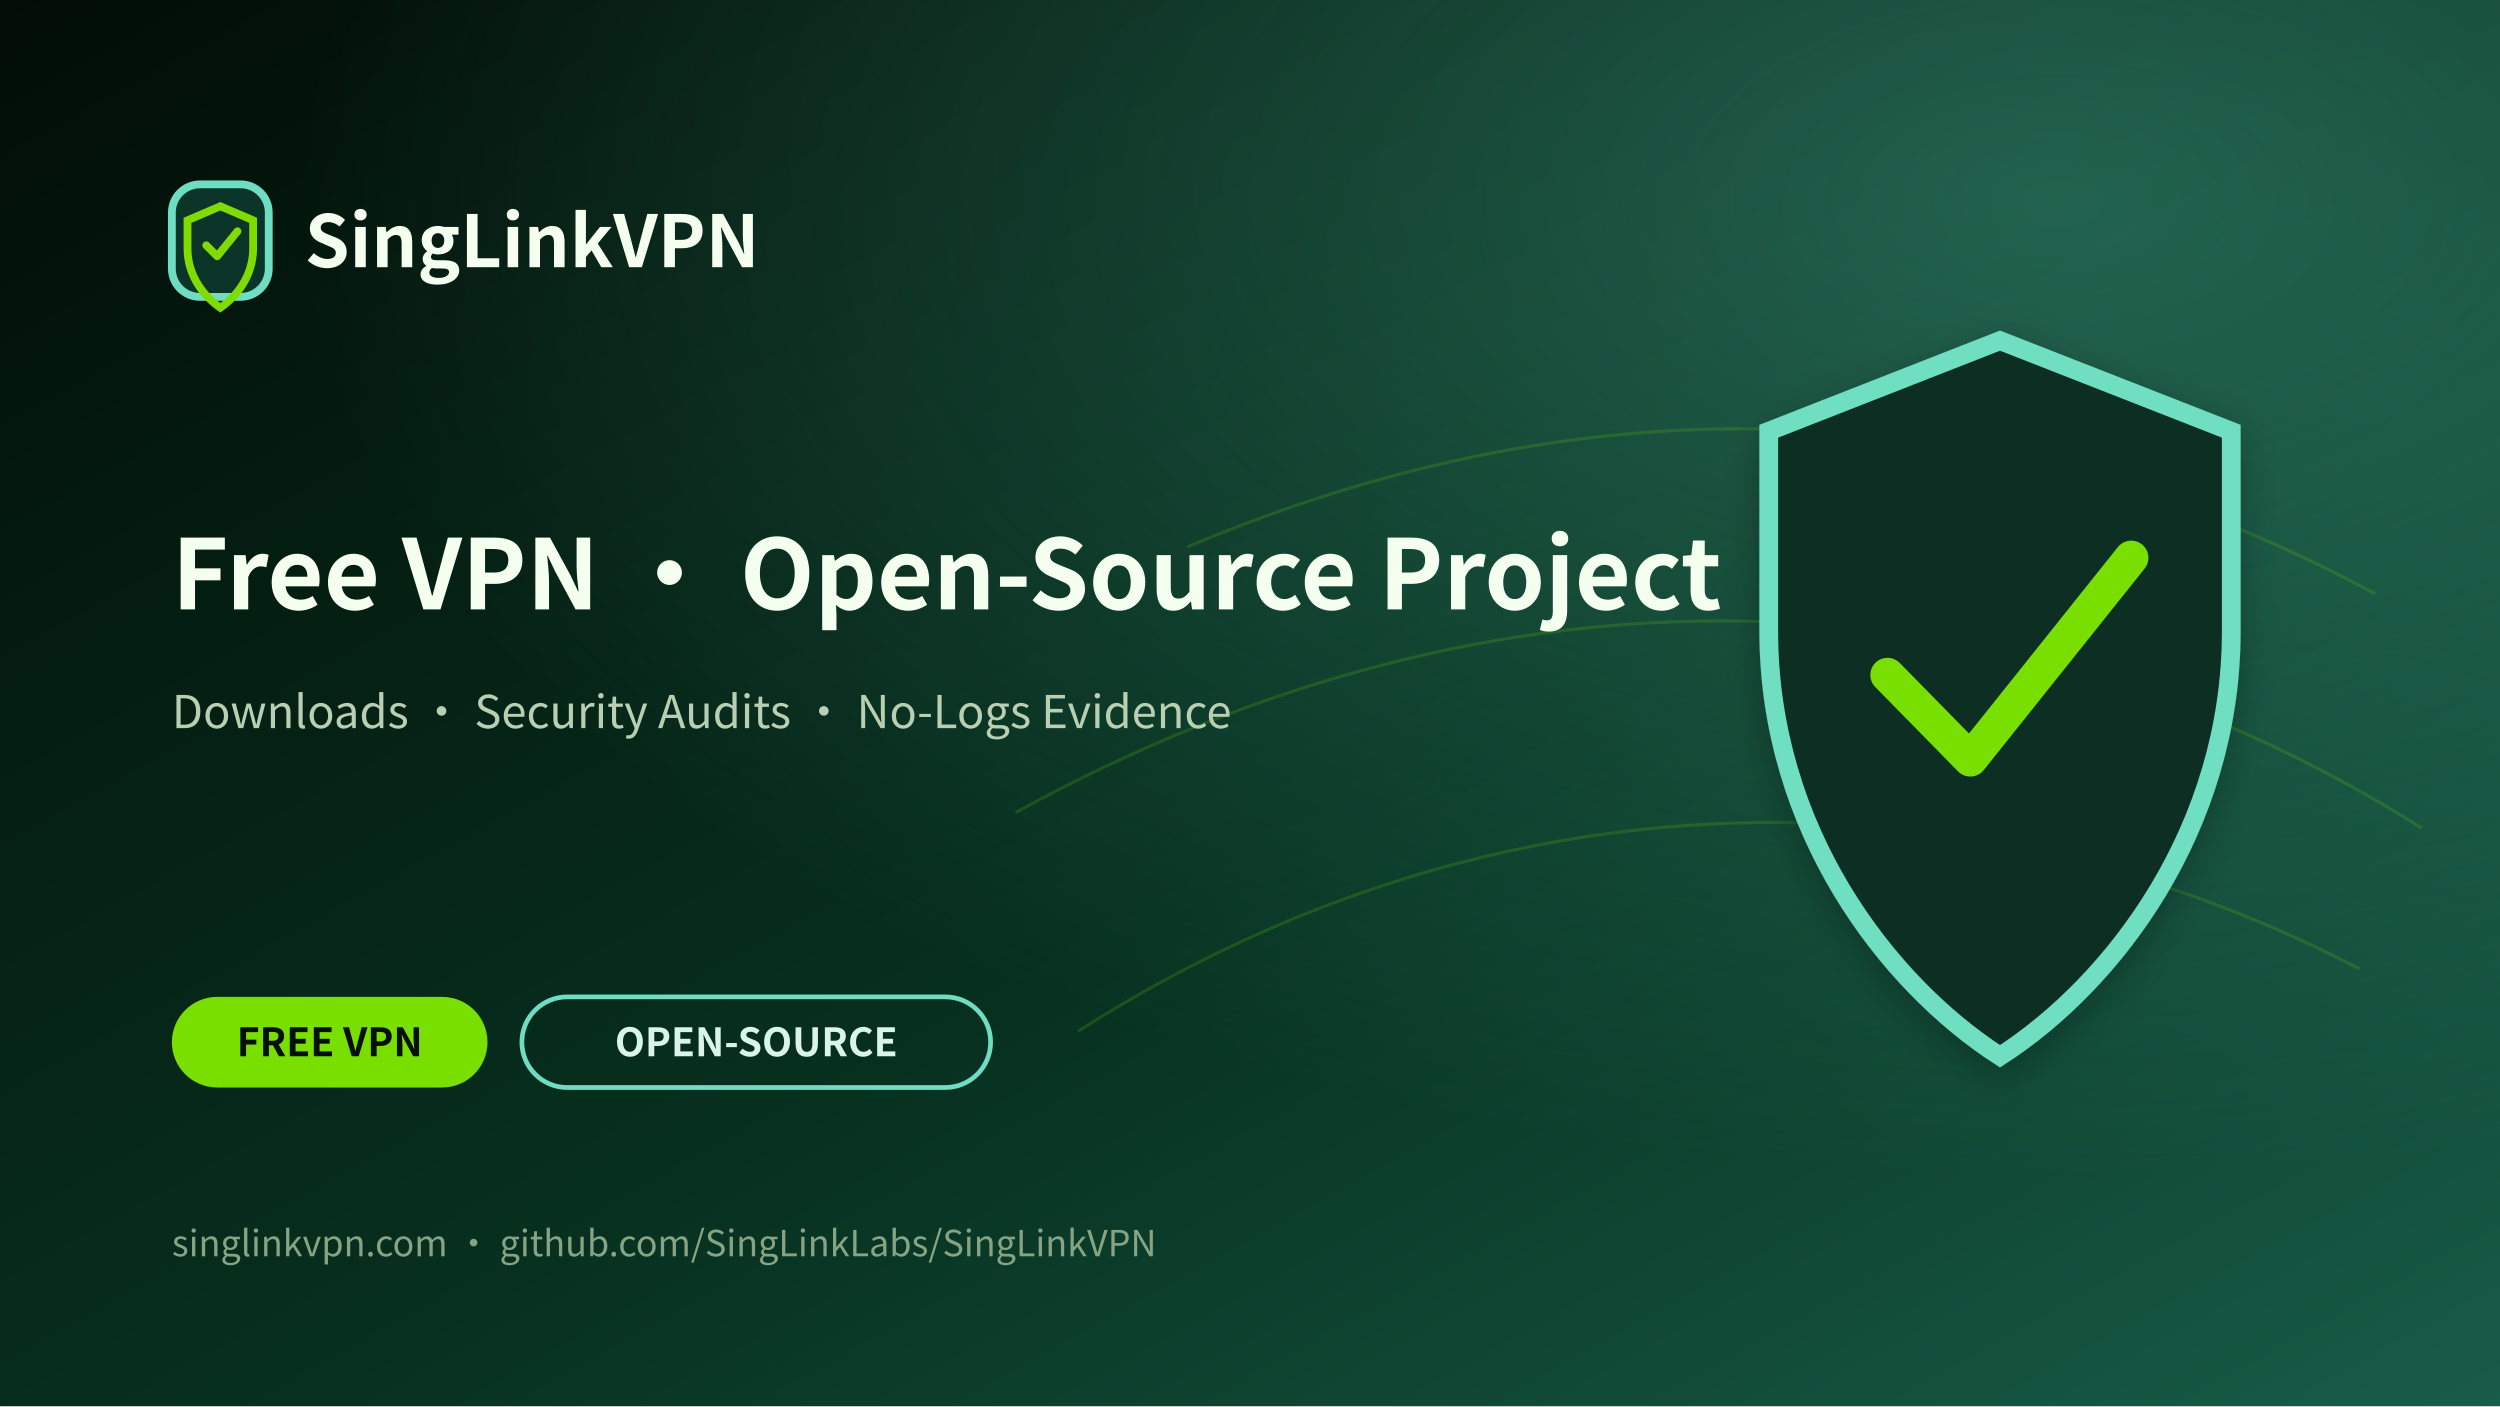
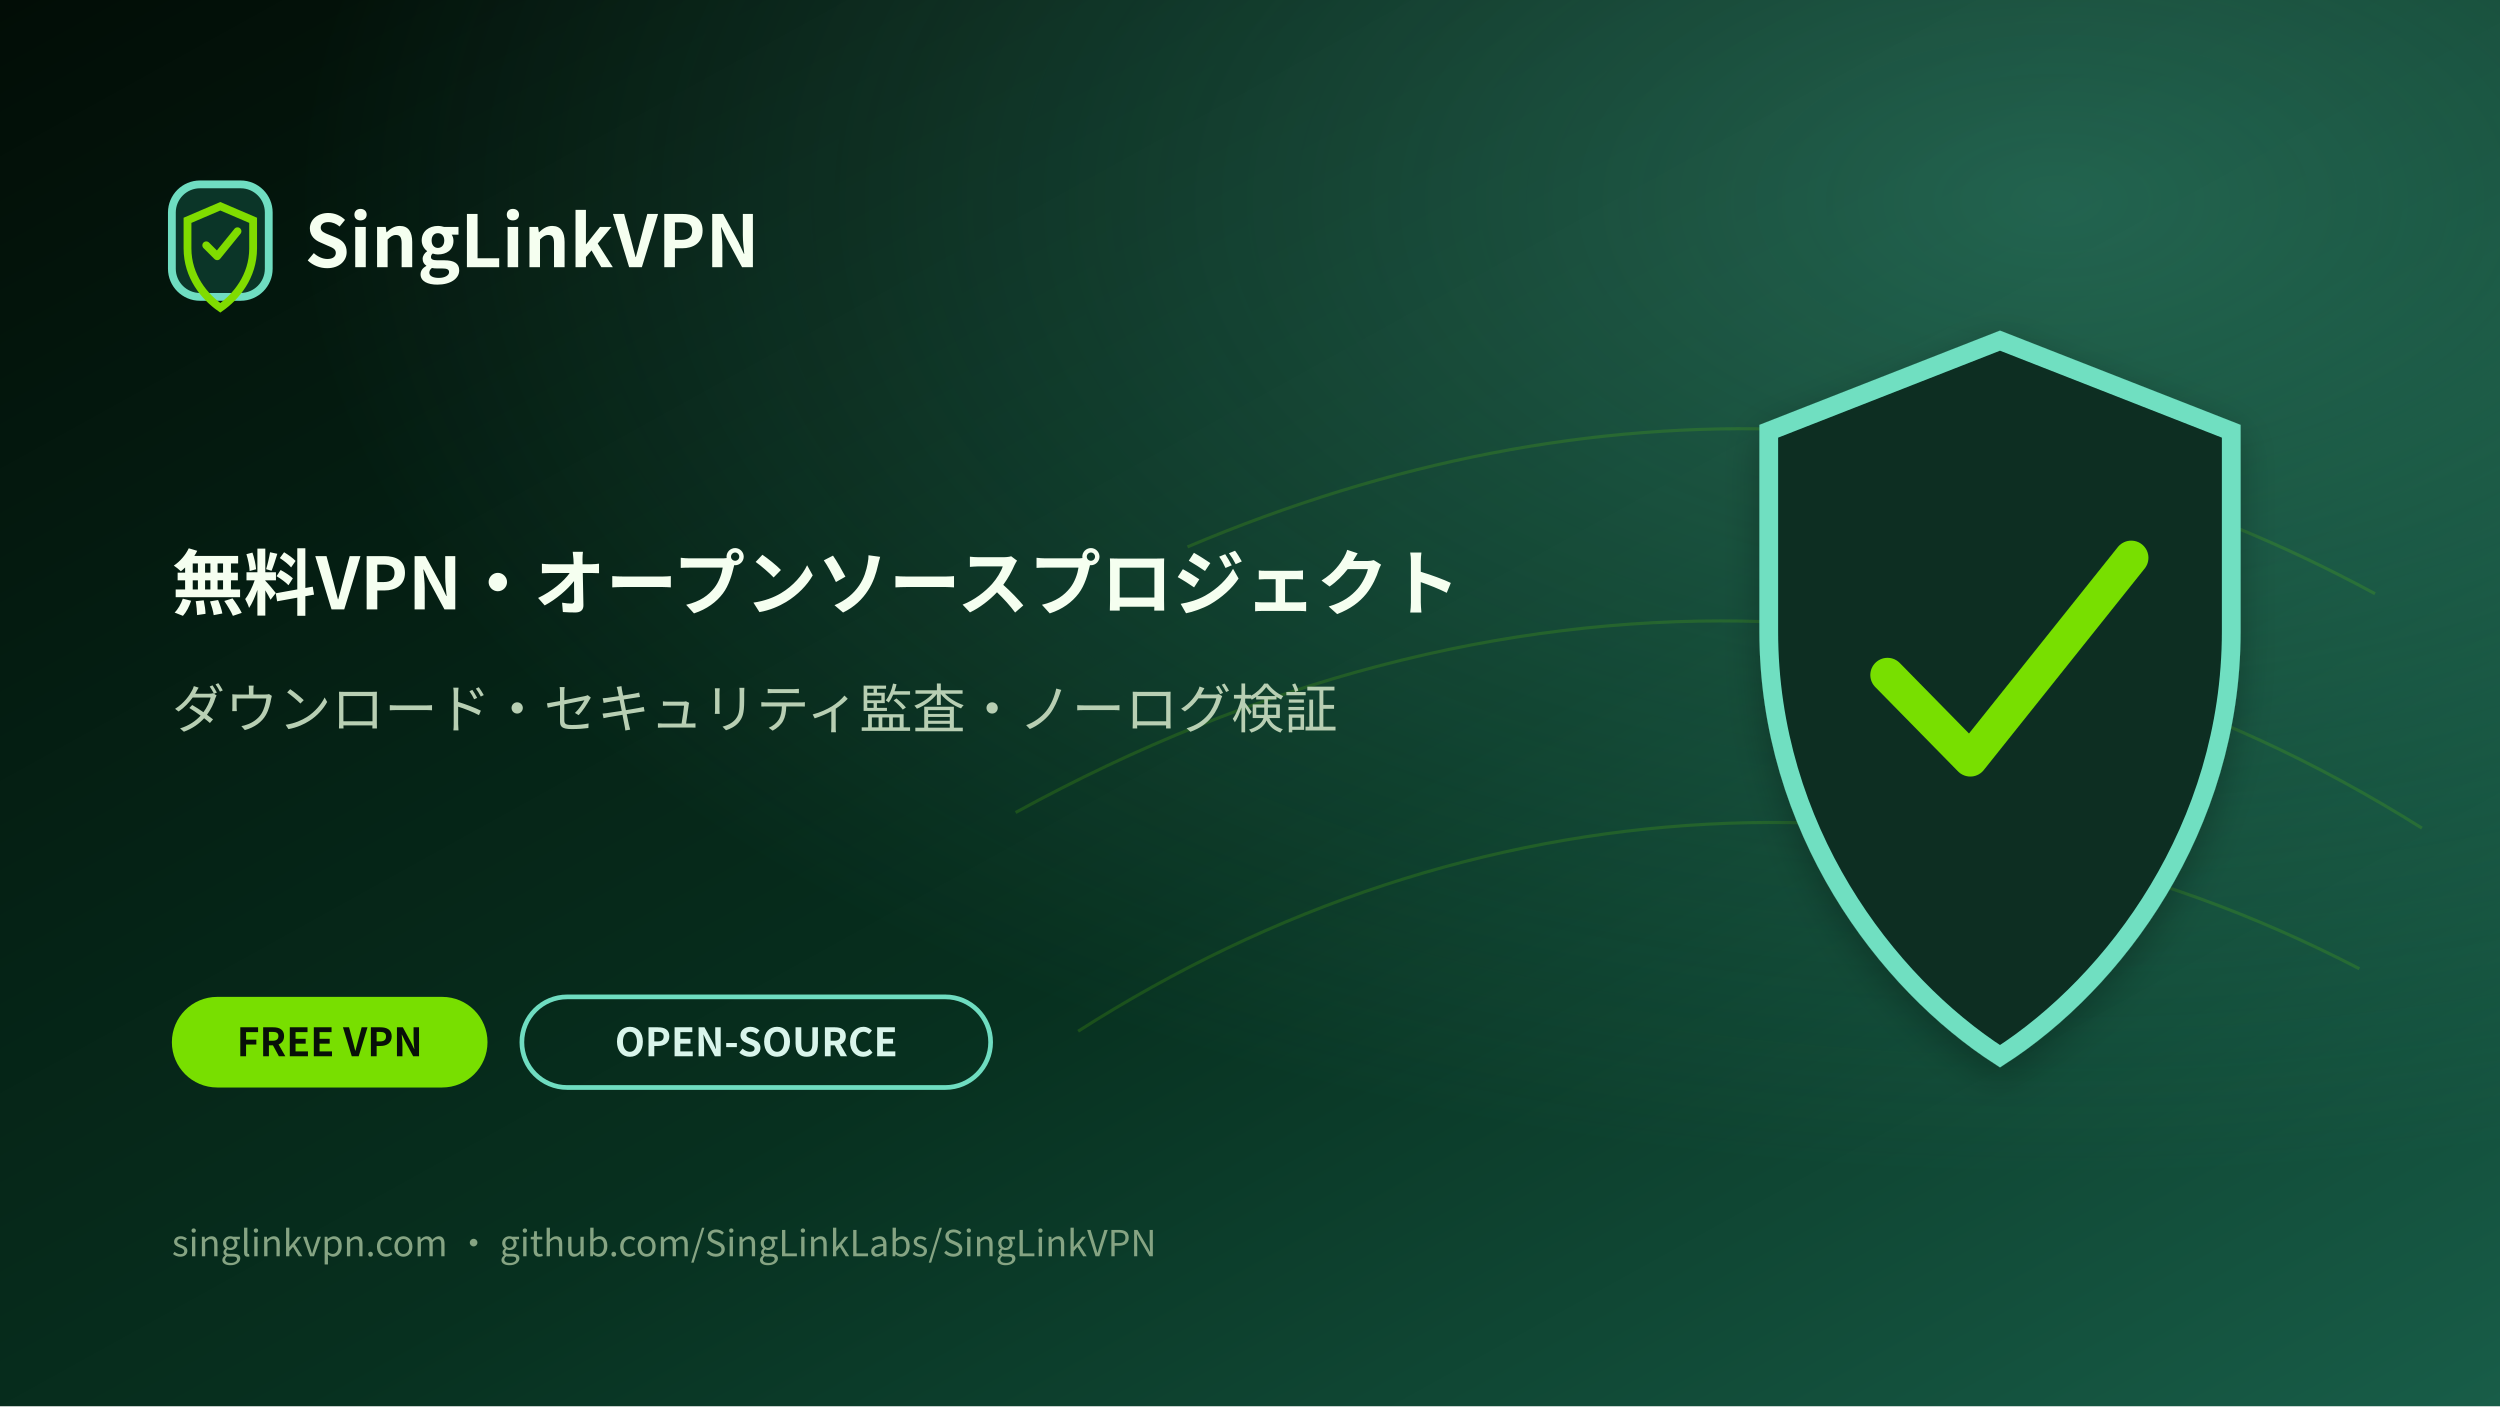
<svg xmlns="http://www.w3.org/2000/svg" width="1600" height="900" viewBox="0 0 1600 900">
  <defs>
    <linearGradient id="bg" x1="0" y1="0" x2="1" y2="1">
      <stop stop-color="#020d06" />
      <stop offset="0.56" stop-color="#07301f" />
      <stop offset="1" stop-color="#185d48" />
    </linearGradient>
    <radialGradient id="glow" cx="82%" cy="14%" r="70%">
      <stop stop-color="#65e7c7" stop-opacity=".30" />
      <stop offset="1" stop-color="#65e7c7" stop-opacity="0" />
    </radialGradient>
    <filter id="shadow">
      <feDropShadow dx="0" dy="8" stdDeviation="12" flood-opacity=".28" />
    </filter>
  </defs>
  <rect width="1600" height="900" fill="url(#bg)" />
  <rect width="1600" height="900" fill="url(#glow)" />
  <g fill="none" stroke="#70d900" stroke-opacity=".18" stroke-width="2">
    <path d="M690 660c250-160 550-180 820-40" />
    <path d="M760 350c260-110 520-100 760 30" />
    <path d="M650 520c310-170 630-160 900 10" />
  </g>
  <g transform="translate(1120 218)" filter="url(#shadow)">
    <path d="M160 0l148 58v128c0 126-75 225-148 272C87 411 12 312 12 186V58z" fill="#082f23" stroke="#70dfc1" stroke-width="12" />
    <path d="M88 214l53 54 103-129" fill="none" stroke="#78df00" stroke-width="22" stroke-linecap="round" stroke-linejoin="round" />
  </g>
  <g transform="translate(110 118)">
    <rect width="62" height="72" rx="18" fill="#0b3528" stroke="#6fddc1" stroke-width="5" />
    <path d="M31 14l21 9v18c0 18-11 31-21 38-10-7-21-20-21-38V23z" fill="none" stroke="#80dc00" stroke-width="5" />
    <path d="M22 39l7 7 13-16" fill="none" stroke="#80dc00" stroke-width="5" stroke-linecap="round" stroke-linejoin="round" />
  </g>
  <text x="195" y="171" fill="#f5fff0" font-size="46" font-weight="800" font-family="Arial Unicode MS, PingFang SC, Noto Sans CJK SC, Noto Sans, sans-serif">SingLinkVPN</text>
-   <text x="110" y="390" fill="#f5fff0" font-size="62" font-weight="800" font-family="Arial Unicode MS, PingFang SC, Noto Sans CJK SC, Noto Sans, sans-serif">Free VPN · Open-Source Project</text>
-   <text x="110" y="466" fill="#b8cfb3" font-size="29" font-weight="500" font-family="Arial Unicode MS, PingFang SC, Noto Sans CJK SC, Noto Sans, sans-serif">Downloads · Security Audits · No-Logs Evidence</text>
+   <text x="110" y="390" fill="#f5fff0" font-size="46" font-weight="800" font-family="Arial Unicode MS, PingFang SC, Noto Sans CJK SC, Noto Sans, sans-serif">無料VPN・オープンソースプロジェクト</text>
+   <text x="110" y="466" fill="#b8cfb3" font-size="34" font-weight="500" font-family="Arial Unicode MS, PingFang SC, Noto Sans CJK SC, Noto Sans, sans-serif">ダウンロード・セキュリティ監査・ノーログ検証</text>
  <g transform="translate(110 638)" font-family="Arial Unicode MS, PingFang SC, Noto Sans CJK SC, Noto Sans, sans-serif" font-size="25" font-weight="700">
    <rect width="202" height="58" rx="29" fill="#78df00" />
    <text x="101" y="38" fill="#071008" text-anchor="middle">FREE VPN</text>
    <rect x="224" width="300" height="58" rx="29" fill="none" stroke="#6fddc1" stroke-width="3" />
    <text x="374" y="38" fill="#d9f5eb" text-anchor="middle">OPEN-SOURCE</text>
  </g>
  <text x="110" y="804" fill="#86a483" font-size="23" font-family="Arial Unicode MS, PingFang SC, Noto Sans CJK SC, Noto Sans, sans-serif">singlinkvpn.com · github.com/SingLinkLabs/SingLinkVPN</text>
</svg>
